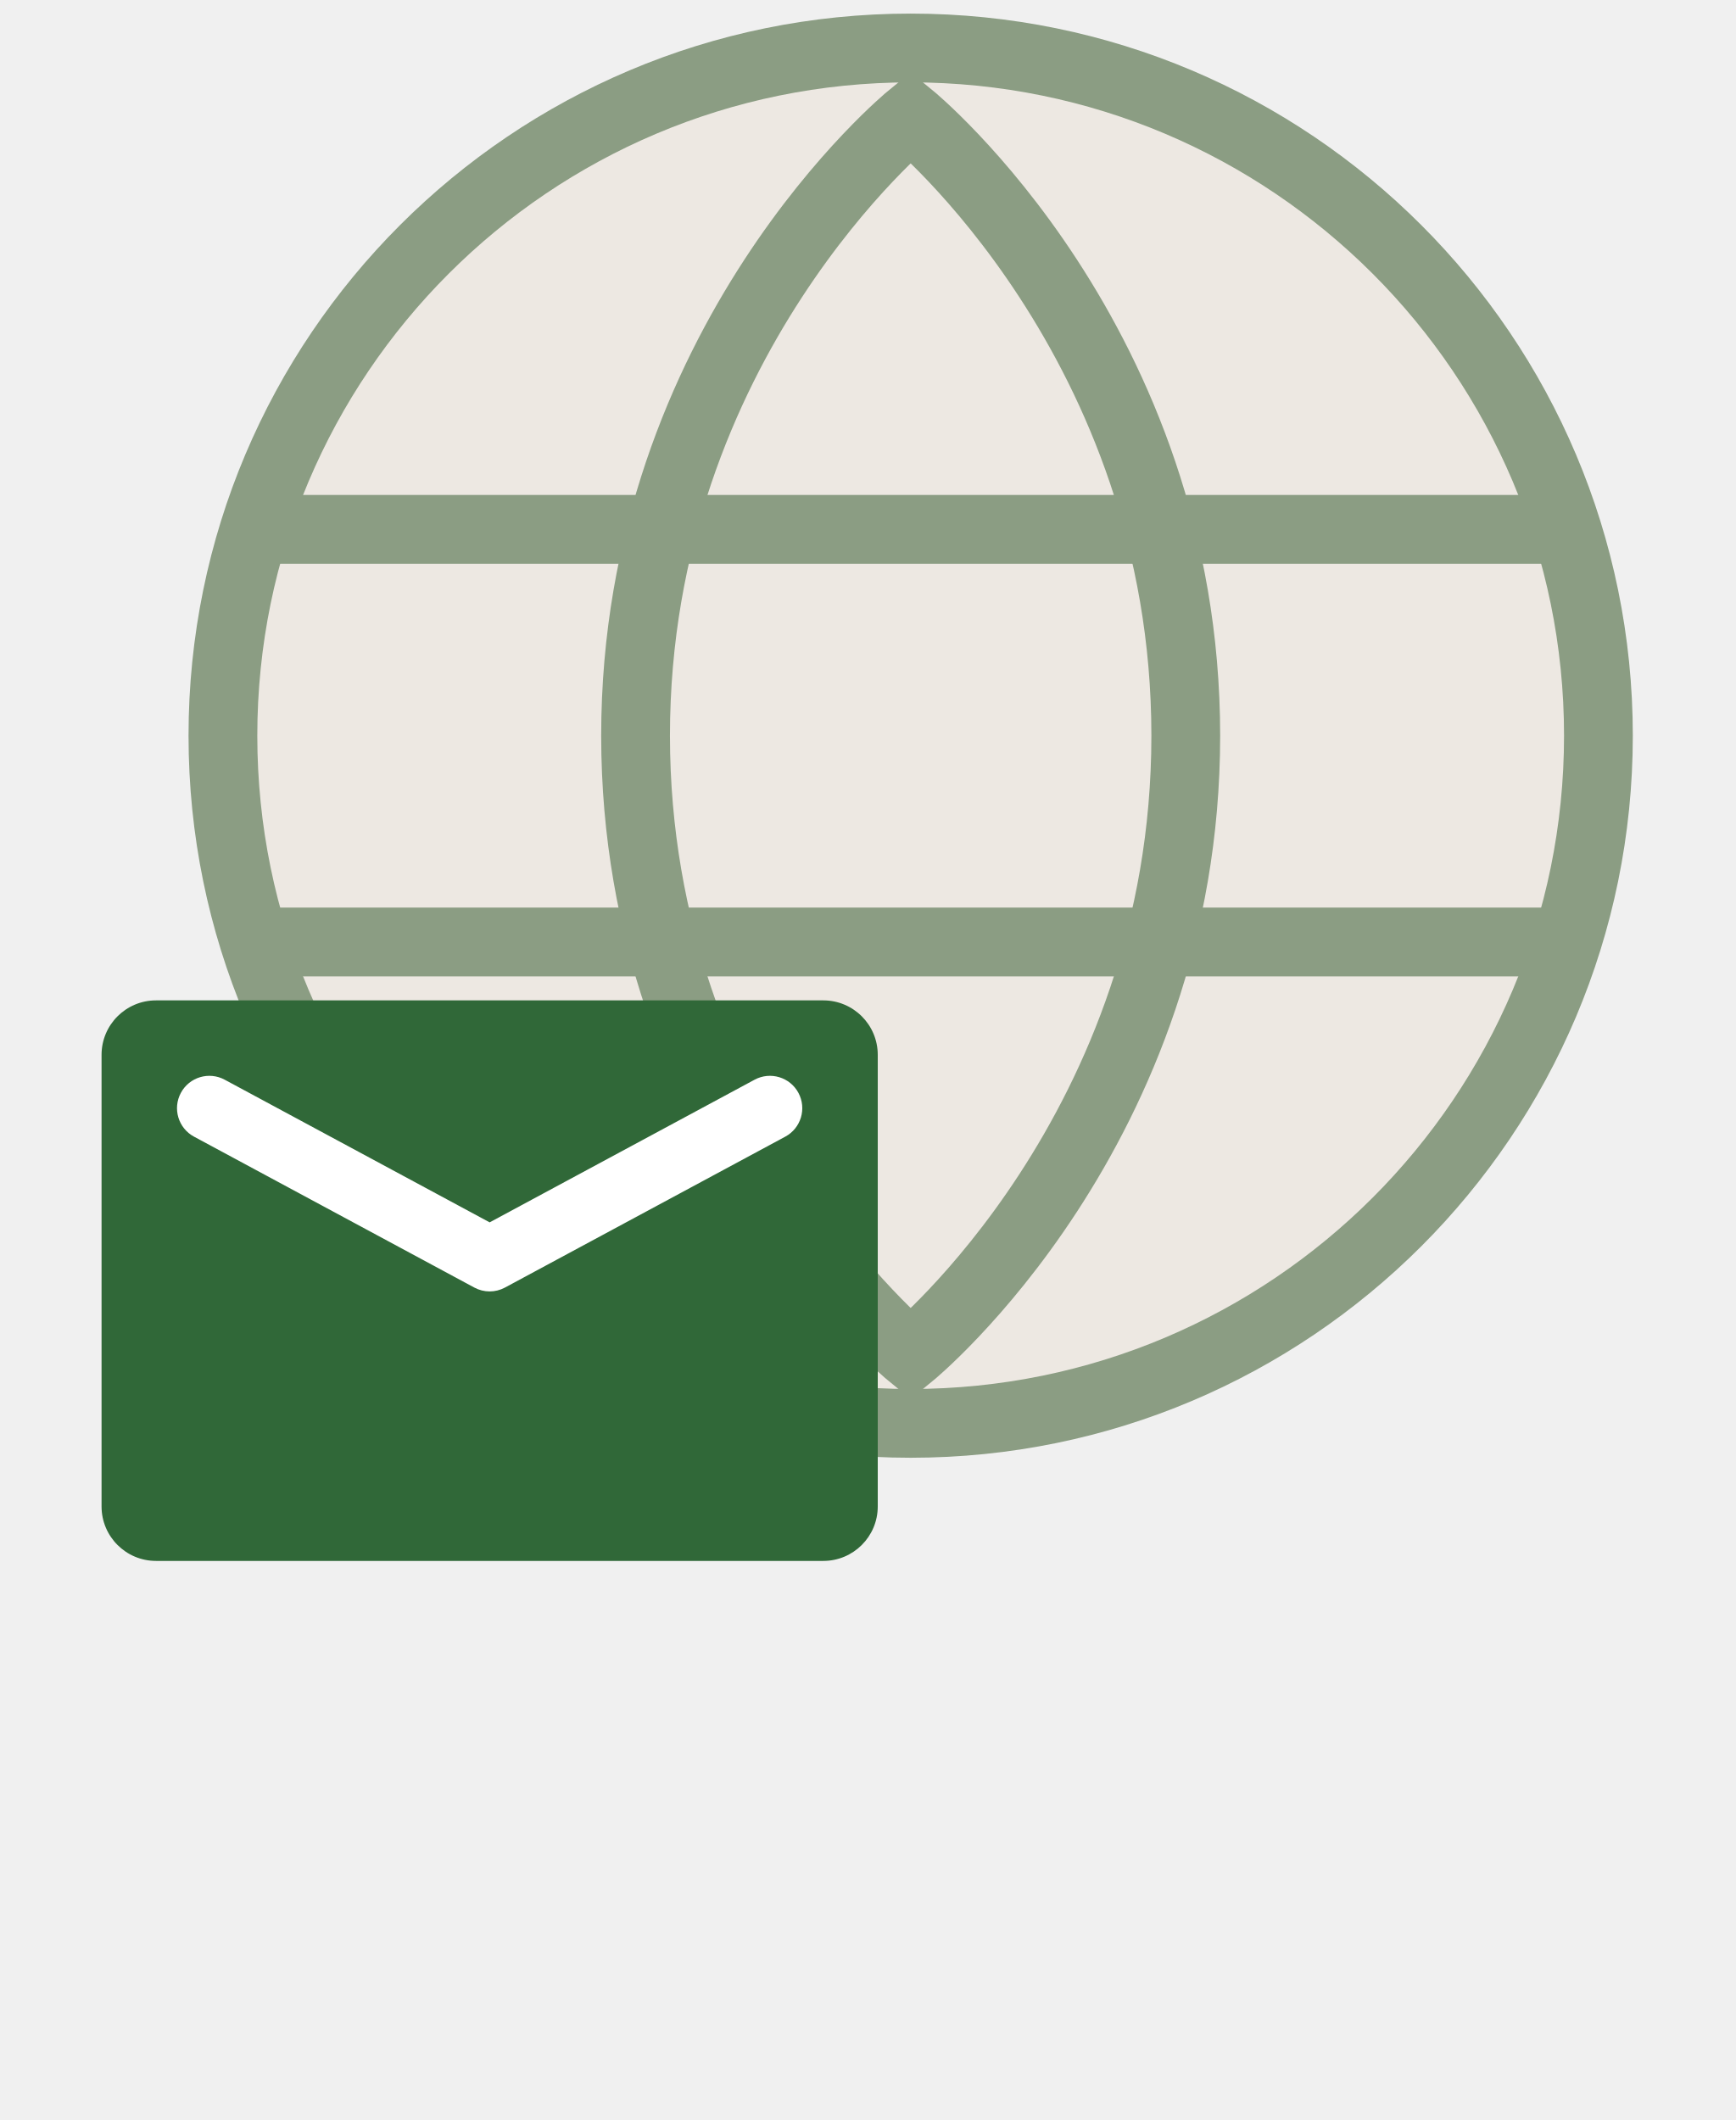
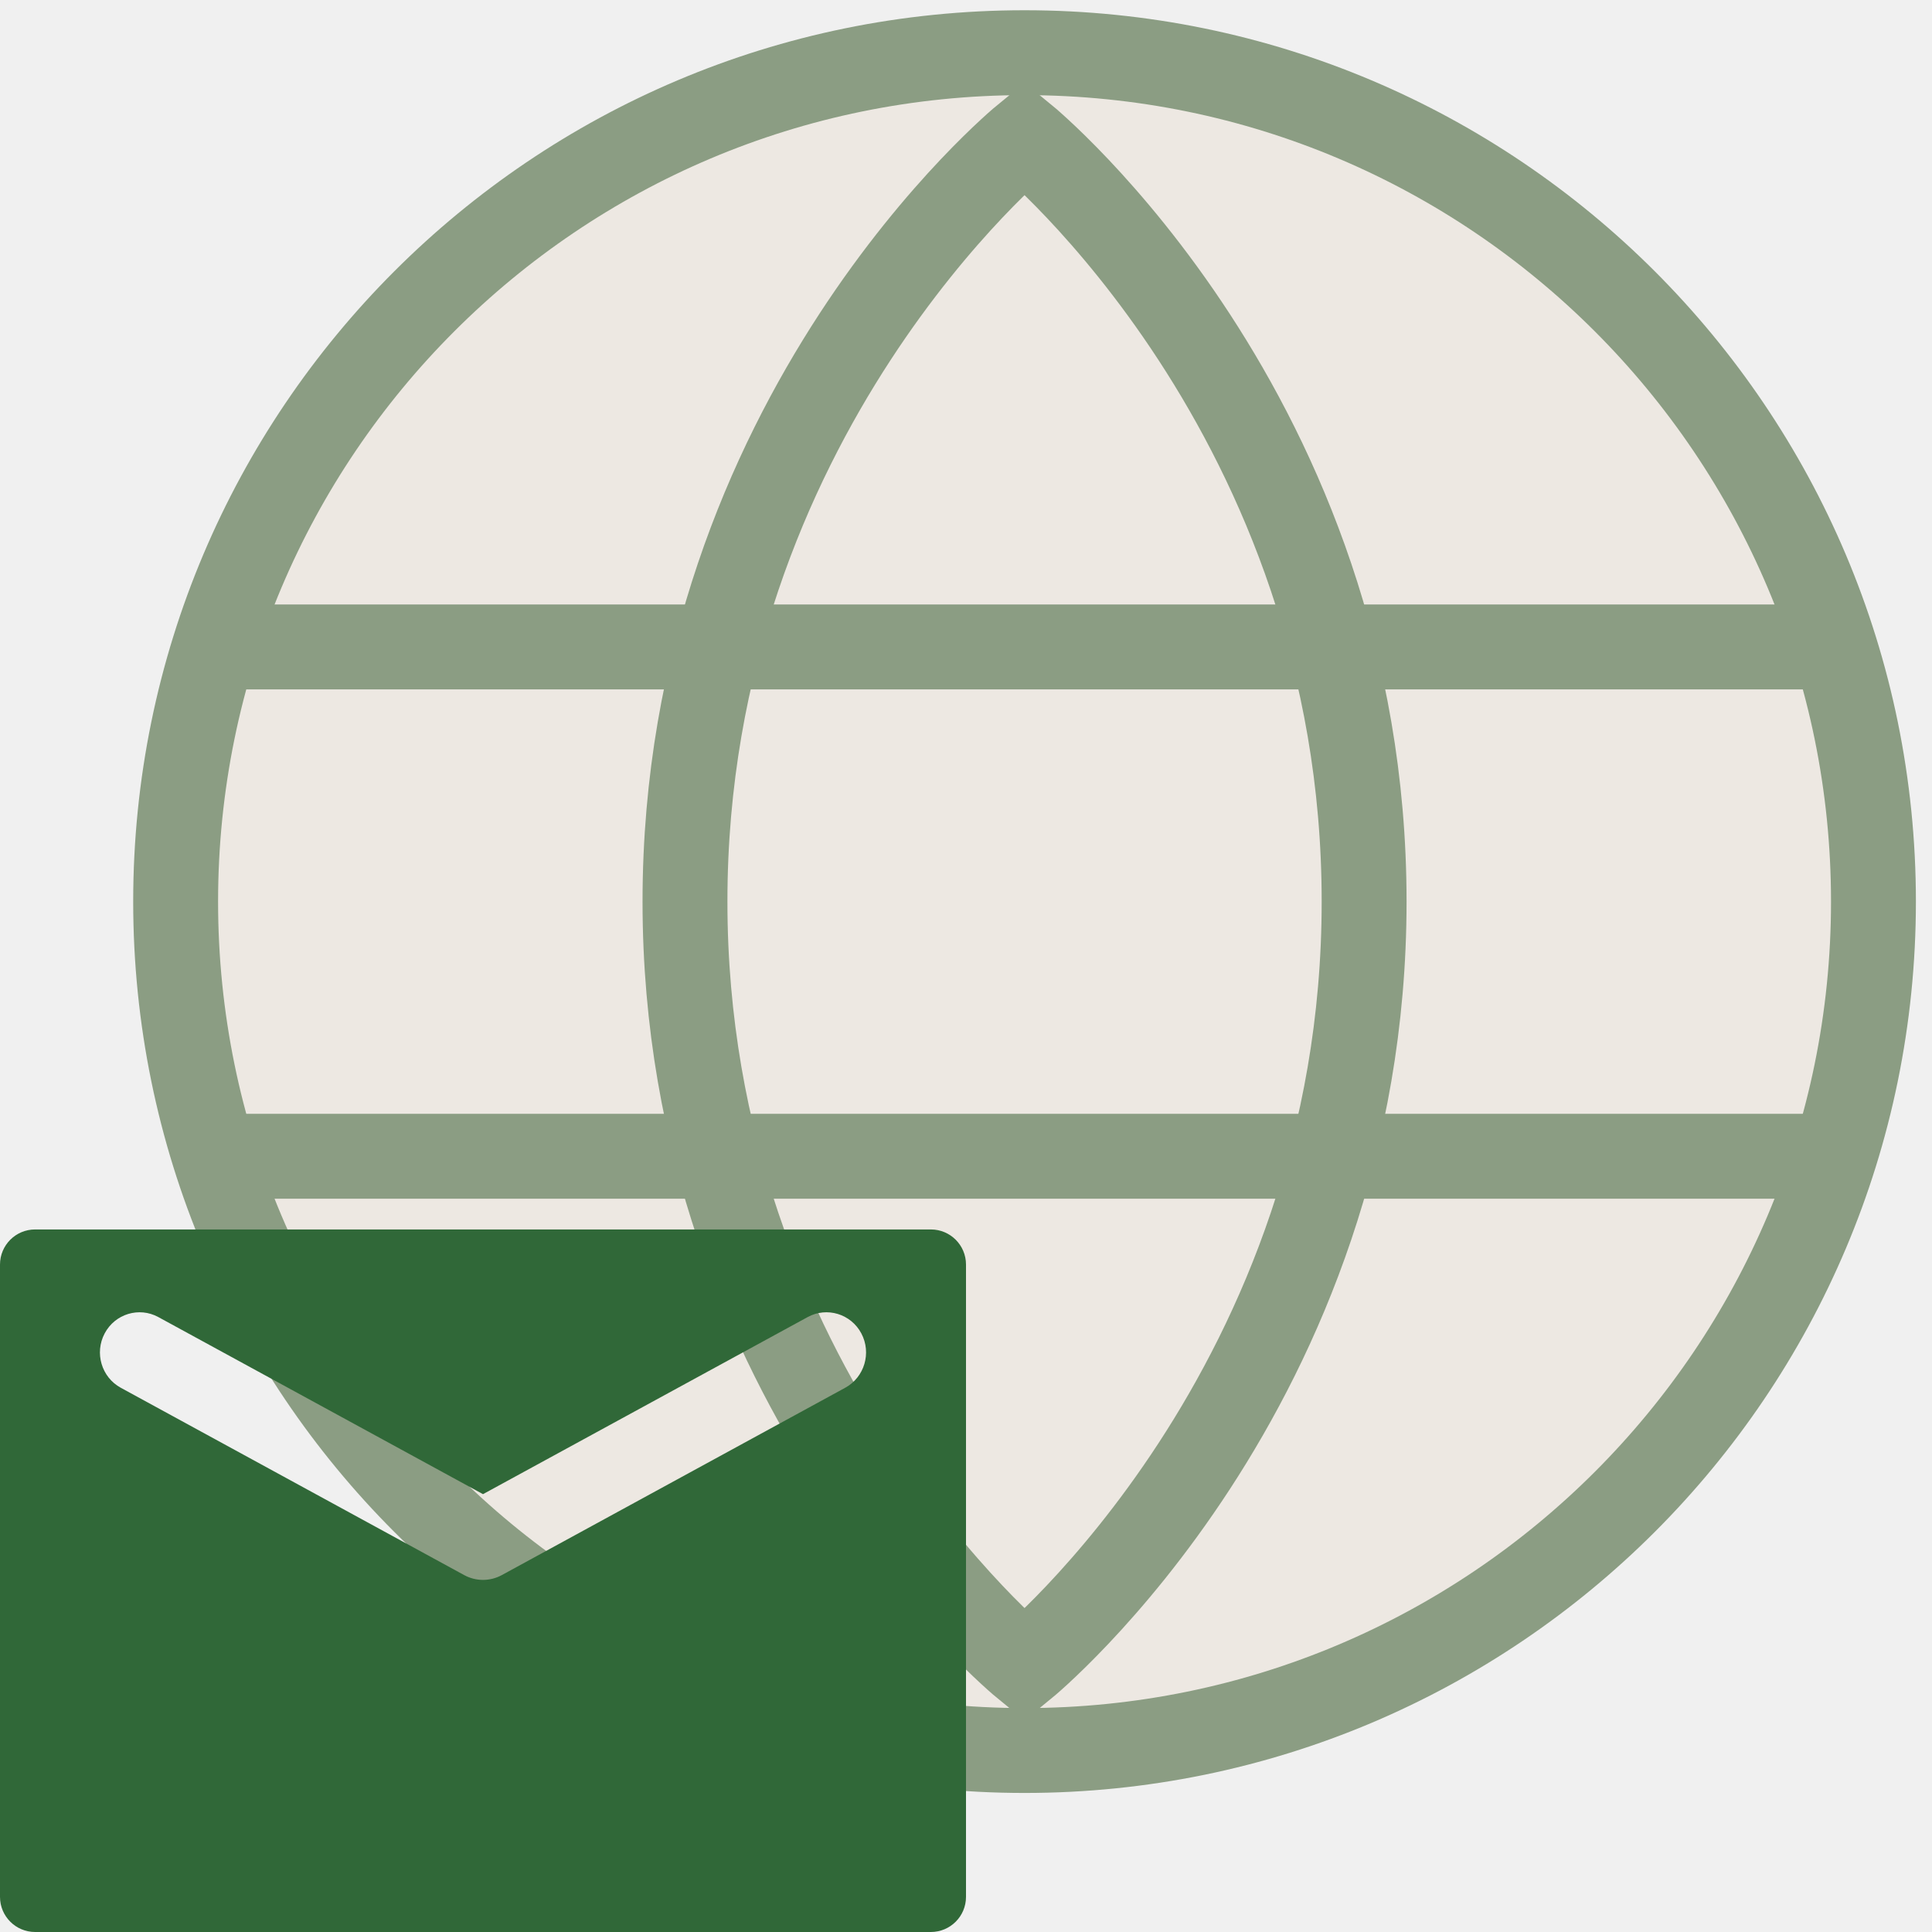
- <svg xmlns="http://www.w3.org/2000/svg" width="122" height="149" viewBox="0 0 122 149" fill="none">
-   <path fill-rule="evenodd" clip-rule="evenodd" d="M64 100.039C90.694 100.039 112.333 78.399 112.333 51.705C112.333 25.012 90.694 3.372 64 3.372C37.306 3.372 15.666 25.012 15.666 51.705C15.666 78.399 37.306 100.039 64 100.039Z" fill="#EDE8E2" stroke="#8B9D83" stroke-width="4.833" />
-   <path fill-rule="evenodd" clip-rule="evenodd" d="M64 95.206C64 95.206 83.333 79.388 83.333 51.706C83.333 24.024 64 8.206 64 8.206C64 8.206 44.666 24.024 44.666 51.706C44.666 79.388 64 95.206 64 95.206Z" stroke="#8B9D83" stroke-width="4.833" />
-   <path d="M18.083 37.205H109.916" stroke="#8B9D83" stroke-width="4.833" stroke-linecap="round" />
-   <path d="M18.083 66.205H109.916" stroke="#8B9D83" stroke-width="4.833" stroke-linecap="round" />
-   <path d="M7.137 74.138C7.137 72.023 8.851 70.31 10.965 70.31H57.858C59.972 70.31 61.686 72.023 61.686 74.138V105.878C61.686 107.992 59.972 109.706 57.858 109.706H10.965C8.851 109.706 7.137 107.992 7.137 105.878V74.138Z" fill="#306838" />
-   <path fill-rule="evenodd" clip-rule="evenodd" d="M53.031 75.884C54.137 75.289 55.515 75.703 56.11 76.808C56.705 77.913 56.292 79.292 55.187 79.887L35.488 90.493C34.816 90.856 34.006 90.856 33.333 90.493L13.635 79.887C12.53 79.292 12.116 77.913 12.712 76.808C13.307 75.703 14.685 75.289 15.79 75.884L34.411 85.911L53.031 75.884Z" fill="white" />
+ <svg xmlns="http://www.w3.org/2000/svg" viewBox="0 0 110 110" fill="none">
+   <path fill-rule="evenodd" clip-rule="evenodd" d="M58.333 99.667C85.027 99.667 106.667 78.027 106.667 51.333C106.667 24.64 85.027 3 58.333 3C31.64 3 10 24.64 10 51.333C10 78.027 31.64 99.667 58.333 99.667Z" fill="#EDE8E2" stroke="#8B9D83" stroke-width="4.833" />
+   <path fill-rule="evenodd" clip-rule="evenodd" d="M58.333 94.834C58.333 94.834 77.667 79.016 77.667 51.334C77.667 23.652 58.333 7.834 58.333 7.834C58.333 7.834 39 23.652 39 51.334C39 79.016 58.333 94.834 58.333 94.834Z" stroke="#8B9D83" stroke-width="4.833" />
+   <path d="M12.417 36.833H104.25" stroke="#8B9D83" stroke-width="4.833" stroke-linecap="round" />
+   <path d="M12.417 65.833H104.25" stroke="#8B9D83" stroke-width="4.833" stroke-linecap="round" />
+   <path fill-rule="evenodd" clip-rule="evenodd" d="M2 70C0.895 70 0 70.895 0 72V108C0 109.105 0.895 110 2 110H53C54.105 110 55 109.105 55 108V72C55 70.895 54.105 70 53 70H2ZM49.04 75.917C48.449 74.806 47.081 74.39 45.984 74.989L27.5 85.071L9.016 74.989C7.919 74.39 6.55 74.806 5.96 75.917C5.369 77.029 5.779 78.415 6.876 79.013L26.43 89.68C27.098 90.044 27.902 90.044 28.57 89.68L48.123 79.013C49.22 78.415 49.631 77.029 49.04 75.917Z" fill="#306838" />
</svg>
